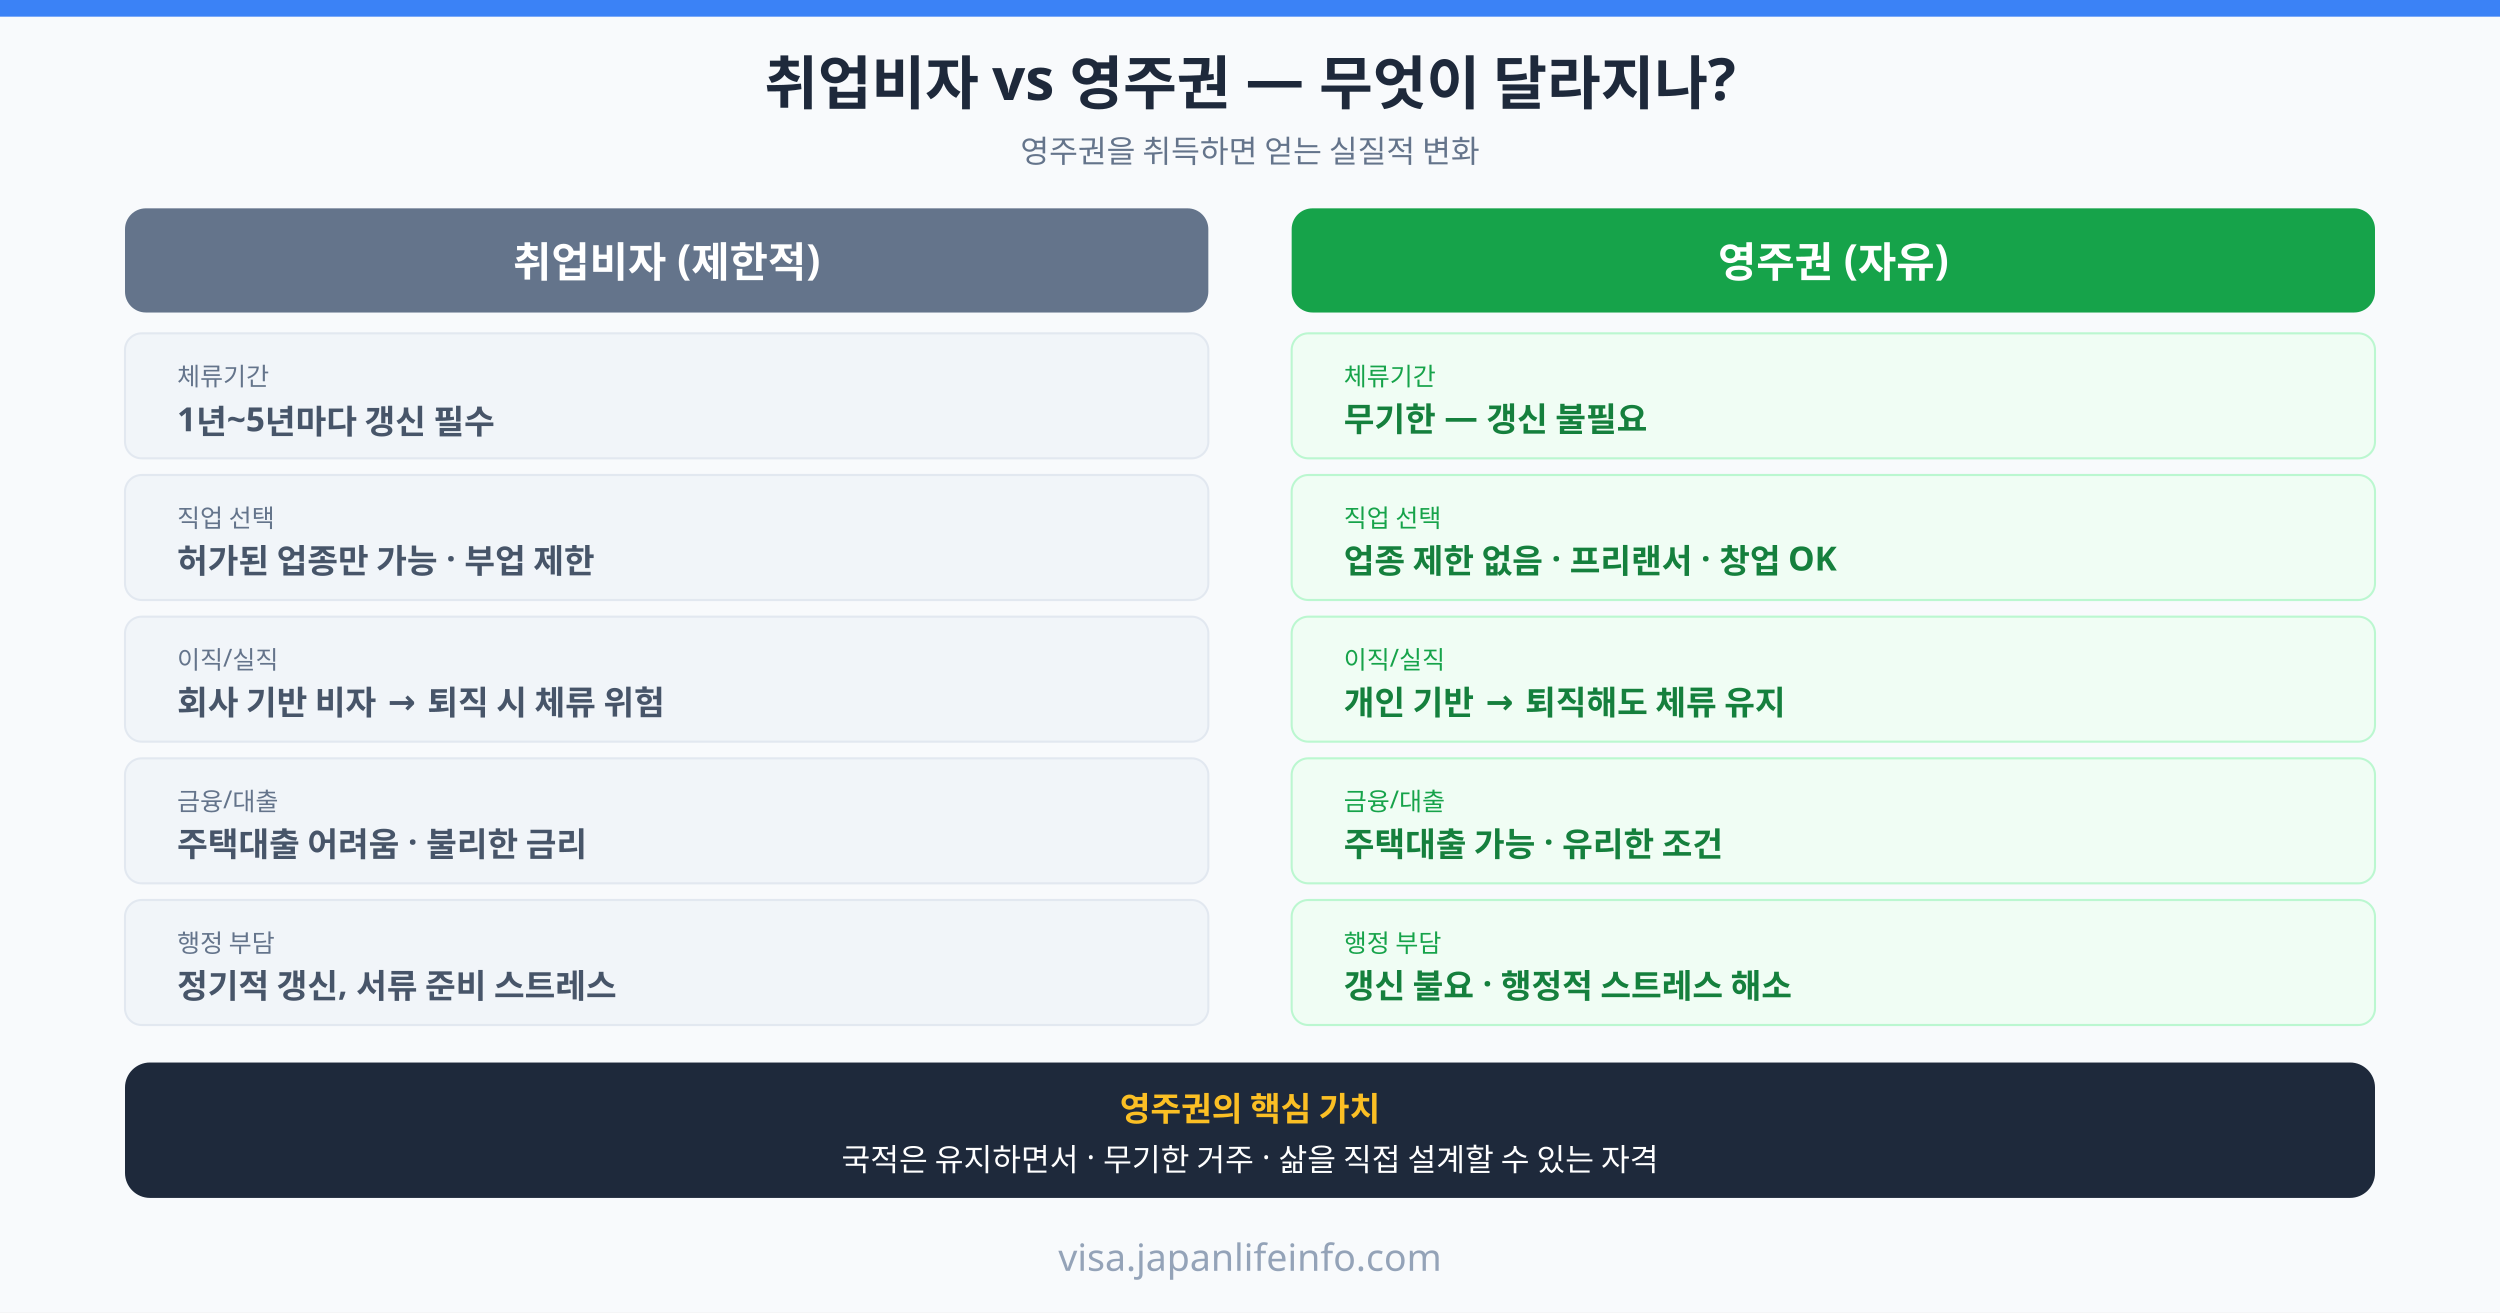
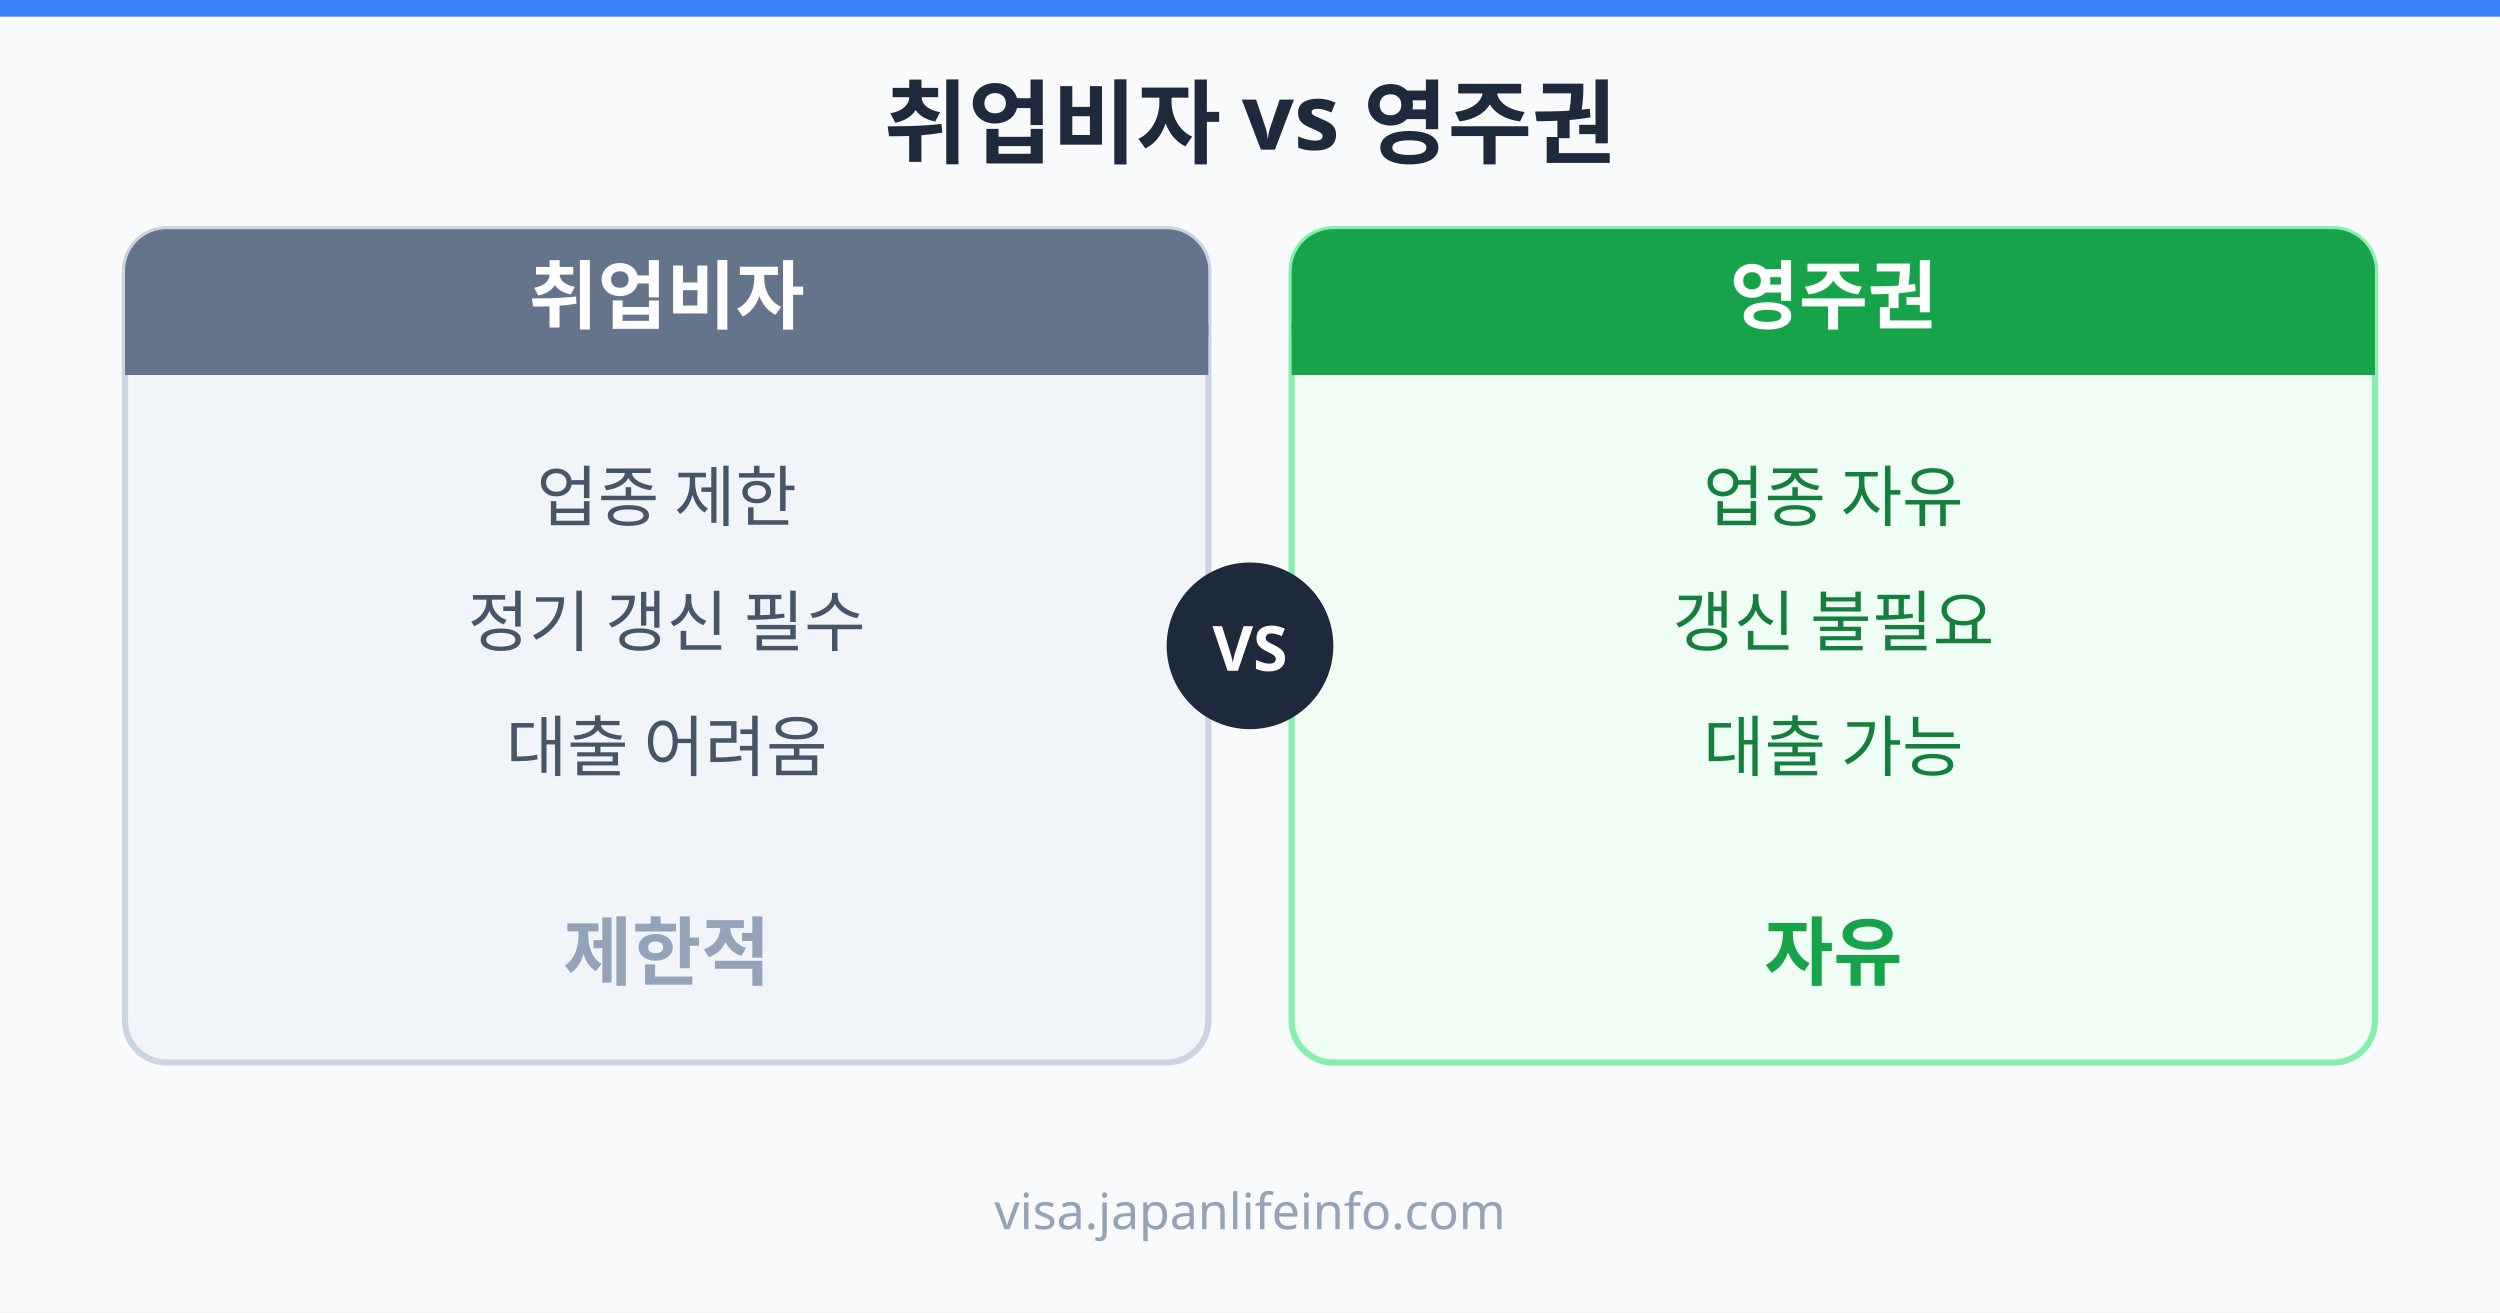
<svg xmlns="http://www.w3.org/2000/svg" width="1200" height="630" viewBox="0 0 1200 630" fill="none">
  <rect width="1200" height="630" fill="#f8fafc" />
  <rect width="1200" height="8" fill="url(#headerGradient)" />
-   <text x="600" y="50" text-anchor="middle" fill="#1e293b" font-family="sans-serif" font-size="28" font-weight="bold">취업비자 vs 영주권 — 무엇이 달라지나?</text>
-   <text x="600" y="78" text-anchor="middle" fill="#64748b" font-family="sans-serif" font-size="15">영주권을 취득하면 얻는 실질적 변화</text>
-   <g transform="translate(60, 100)">
-     <rect width="520" height="50" rx="10" fill="#64748b" />
-     <text x="260" y="33" text-anchor="middle" fill="white" font-family="sans-serif" font-size="20" font-weight="bold">취업비자 (제한적)</text>
-   </g>
-   <g transform="translate(620, 100)">
-     <rect width="520" height="50" rx="10" fill="#16a34a" />
-     <text x="260" y="33" text-anchor="middle" fill="white" font-family="sans-serif" font-size="20" font-weight="bold">영주권 (자유)</text>
-   </g>
-   <g transform="translate(60, 160)">
-     <rect width="520" height="60" rx="8" fill="#f1f5f9" stroke="#e2e8f0" stroke-width="1" />
-     <text x="25" y="25" fill="#64748b" font-family="sans-serif" font-size="12">체류기간</text>
-     <text x="25" y="47" fill="#475569" font-family="sans-serif" font-size="16" font-weight="bold">1년~5년마다 갱신 필수</text>
-   </g>
-   <g transform="translate(620, 160)">
-     <rect width="520" height="60" rx="8" fill="#f0fdf4" stroke="#bbf7d0" stroke-width="1" />
-     <text x="25" y="25" fill="#16a34a" font-family="sans-serif" font-size="12">체류기간</text>
-     <text x="25" y="47" fill="#15803d" font-family="sans-serif" font-size="16" font-weight="bold">무기한 — 갱신 불필요</text>
-   </g>
-   <g transform="translate(60, 228)">
-     <rect width="520" height="60" rx="8" fill="#f1f5f9" stroke="#e2e8f0" stroke-width="1" />
-     <text x="25" y="25" fill="#64748b" font-family="sans-serif" font-size="12">직업 선택</text>
-     <text x="25" y="47" fill="#475569" font-family="sans-serif" font-size="16" font-weight="bold">허가된 업종만 가능 · 부업 제한</text>
-   </g>
-   <g transform="translate(620, 228)">
-     <rect width="520" height="60" rx="8" fill="#f0fdf4" stroke="#bbf7d0" stroke-width="1" />
-     <text x="25" y="25" fill="#16a34a" font-family="sans-serif" font-size="12">직업 선택</text>
-     <text x="25" y="47" fill="#15803d" font-family="sans-serif" font-size="16" font-weight="bold">업종 제한 없음 · 프리랜서 · 창업 OK</text>
-   </g>
-   <g transform="translate(60, 296)">
-     <rect width="520" height="60" rx="8" fill="#f1f5f9" stroke="#e2e8f0" stroke-width="1" />
-     <text x="25" y="25" fill="#64748b" font-family="sans-serif" font-size="12">이직/실직</text>
-     <text x="25" y="47" fill="#475569" font-family="sans-serif" font-size="16" font-weight="bold">회사 기반 비자 → 퇴직 시 체류 위험</text>
-   </g>
-   <g transform="translate(620, 296)">
-     <rect width="520" height="60" rx="8" fill="#f0fdf4" stroke="#bbf7d0" stroke-width="1" />
-     <text x="25" y="25" fill="#16a34a" font-family="sans-serif" font-size="12">이직/실직</text>
-     <text x="25" y="47" fill="#15803d" font-family="sans-serif" font-size="16" font-weight="bold">개인 기반 → 퇴직해도 체류 유지</text>
-   </g>
-   <g transform="translate(60, 364)">
-     <rect width="520" height="60" rx="8" fill="#f1f5f9" stroke="#e2e8f0" stroke-width="1" />
-     <text x="25" y="25" fill="#64748b" font-family="sans-serif" font-size="12">금융/대출</text>
-     <text x="25" y="47" fill="#475569" font-family="sans-serif" font-size="16" font-weight="bold">주택대출 어려움 · 불리한 금리</text>
-   </g>
-   <g transform="translate(620, 364)">
-     <rect width="520" height="60" rx="8" fill="#f0fdf4" stroke="#bbf7d0" stroke-width="1" />
-     <text x="25" y="25" fill="#16a34a" font-family="sans-serif" font-size="12">금융/대출</text>
-     <text x="25" y="47" fill="#15803d" font-family="sans-serif" font-size="16" font-weight="bold">주택대출 가능 · 유리한 조건</text>
-   </g>
-   <g transform="translate(60, 432)">
-     <rect width="520" height="60" rx="8" fill="#f1f5f9" stroke="#e2e8f0" stroke-width="1" />
-     <text x="25" y="25" fill="#64748b" font-family="sans-serif" font-size="12">행정 부담</text>
-     <text x="25" y="47" fill="#475569" font-family="sans-serif" font-size="16" font-weight="bold">정기적 갱신, 서류 준비 스트레스</text>
-   </g>
-   <g transform="translate(620, 432)">
-     <rect width="520" height="60" rx="8" fill="#f0fdf4" stroke="#bbf7d0" stroke-width="1" />
-     <text x="25" y="25" fill="#16a34a" font-family="sans-serif" font-size="12">행정 부담</text>
-     <text x="25" y="47" fill="#15803d" font-family="sans-serif" font-size="16" font-weight="bold">갱신 불요 · 행정적 스트레스 해소</text>
-   </g>
-   <g transform="translate(60, 510)">
-     <rect width="1080" height="65" rx="12" fill="#1e293b" />
-     <text x="540" y="28" text-anchor="middle" fill="#fbbf24" font-family="sans-serif" font-size="16" font-weight="bold">영주권의 핵심 가치</text>
-     <text x="540" y="52" text-anchor="middle" fill="white" font-family="sans-serif" font-size="15">국적은 유지하면서 · 무기한 거주 · 삶을 직접 설계할 수 있는 자격</text>
-   </g>
-   <text x="600" y="610" text-anchor="middle" fill="#94a3b8" font-family="sans-serif" font-size="18">visa.japanlifeinfo.com</text>
+   <text x="600" y="75" text-anchor="middle" fill="#1e293b" font-family="sans-serif" font-size="44" font-weight="bold">취업비자 vs 영주권</text>
+   <rect x="60" y="110" width="520" height="400" rx="20" fill="#f1f5f9" stroke="#cbd5e1" stroke-width="3" />
+   <rect x="60" y="110" width="520" height="70" rx="20" fill="#64748b" />
+   <rect x="60" y="155" width="520" height="25" fill="#64748b" />
+   <text x="320" y="155" text-anchor="middle" fill="white" font-family="sans-serif" font-size="36" font-weight="bold">취업비자</text>
+   <text x="320" y="250" text-anchor="middle" fill="#475569" font-family="sans-serif" font-size="32">업종 제한</text>
+   <text x="320" y="310" text-anchor="middle" fill="#475569" font-family="sans-serif" font-size="32">정기 갱신 필수</text>
+   <text x="320" y="370" text-anchor="middle" fill="#475569" font-family="sans-serif" font-size="32">대출 어려움</text>
+   <text x="320" y="470" text-anchor="middle" fill="#94a3b8" font-family="sans-serif" font-size="36" font-weight="bold">제한적</text>
+   <rect x="620" y="110" width="520" height="400" rx="20" fill="#f0fdf4" stroke="#86efac" stroke-width="3" />
+   <rect x="620" y="110" width="520" height="70" rx="20" fill="#16a34a" />
+   <rect x="620" y="155" width="520" height="25" fill="#16a34a" />
+   <text x="880" y="155" text-anchor="middle" fill="white" font-family="sans-serif" font-size="36" font-weight="bold">영주권</text>
+   <text x="880" y="250" text-anchor="middle" fill="#15803d" font-family="sans-serif" font-size="32">업종 자유</text>
+   <text x="880" y="310" text-anchor="middle" fill="#15803d" font-family="sans-serif" font-size="32">갱신 불필요</text>
+   <text x="880" y="370" text-anchor="middle" fill="#15803d" font-family="sans-serif" font-size="32">대출 가능</text>
+   <text x="880" y="470" text-anchor="middle" fill="#16a34a" font-family="sans-serif" font-size="36" font-weight="bold">자유</text>
+   <circle cx="600" cy="310" r="40" fill="#1e293b" />
+   <text x="600" y="322" text-anchor="middle" fill="white" font-family="sans-serif" font-size="30" font-weight="bold">VS</text>
+   <text x="600" y="590" text-anchor="middle" fill="#94a3b8" font-family="sans-serif" font-size="24">visa.japanlifeinfo.com</text>
  <defs>
    <linearGradient id="headerGradient" x1="0" y1="0" x2="1200" y2="0">
      <stop offset="0%" stop-color="#3b82f6" />
      <stop offset="50%" stop-color="#8b5cf6" />
      <stop offset="100%" stop-color="#10b981" />
    </linearGradient>
  </defs>
</svg>
